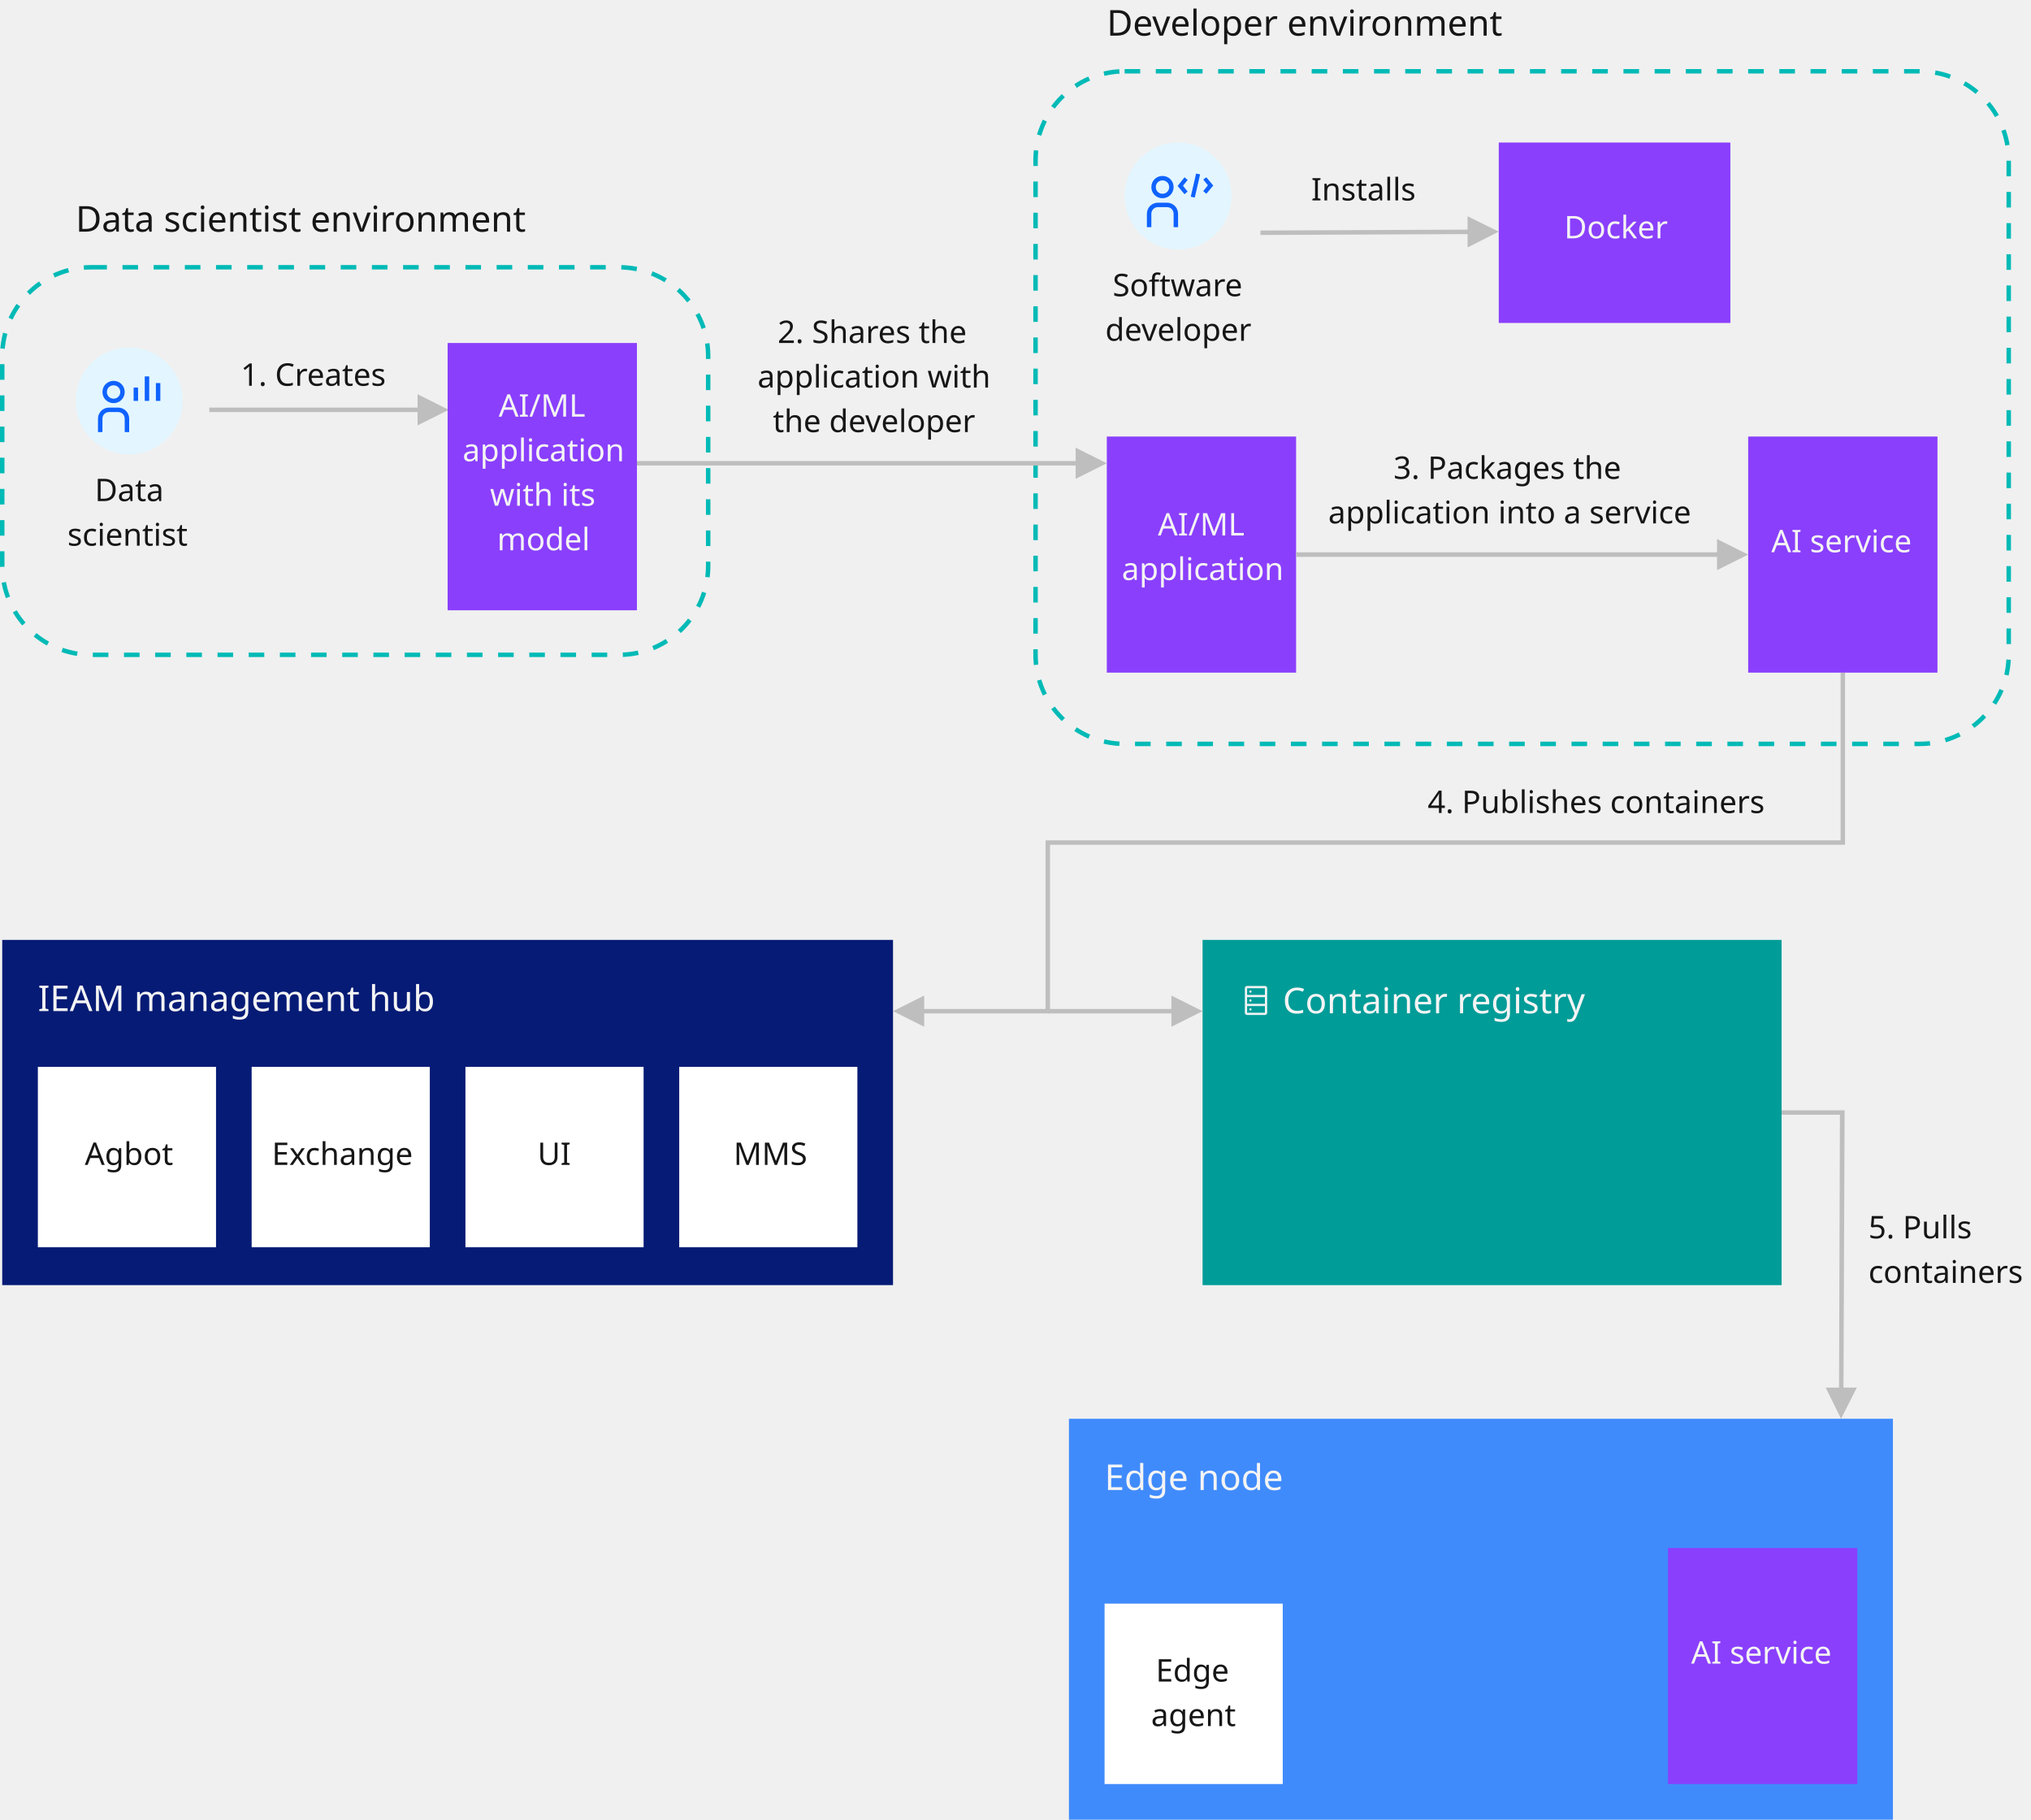
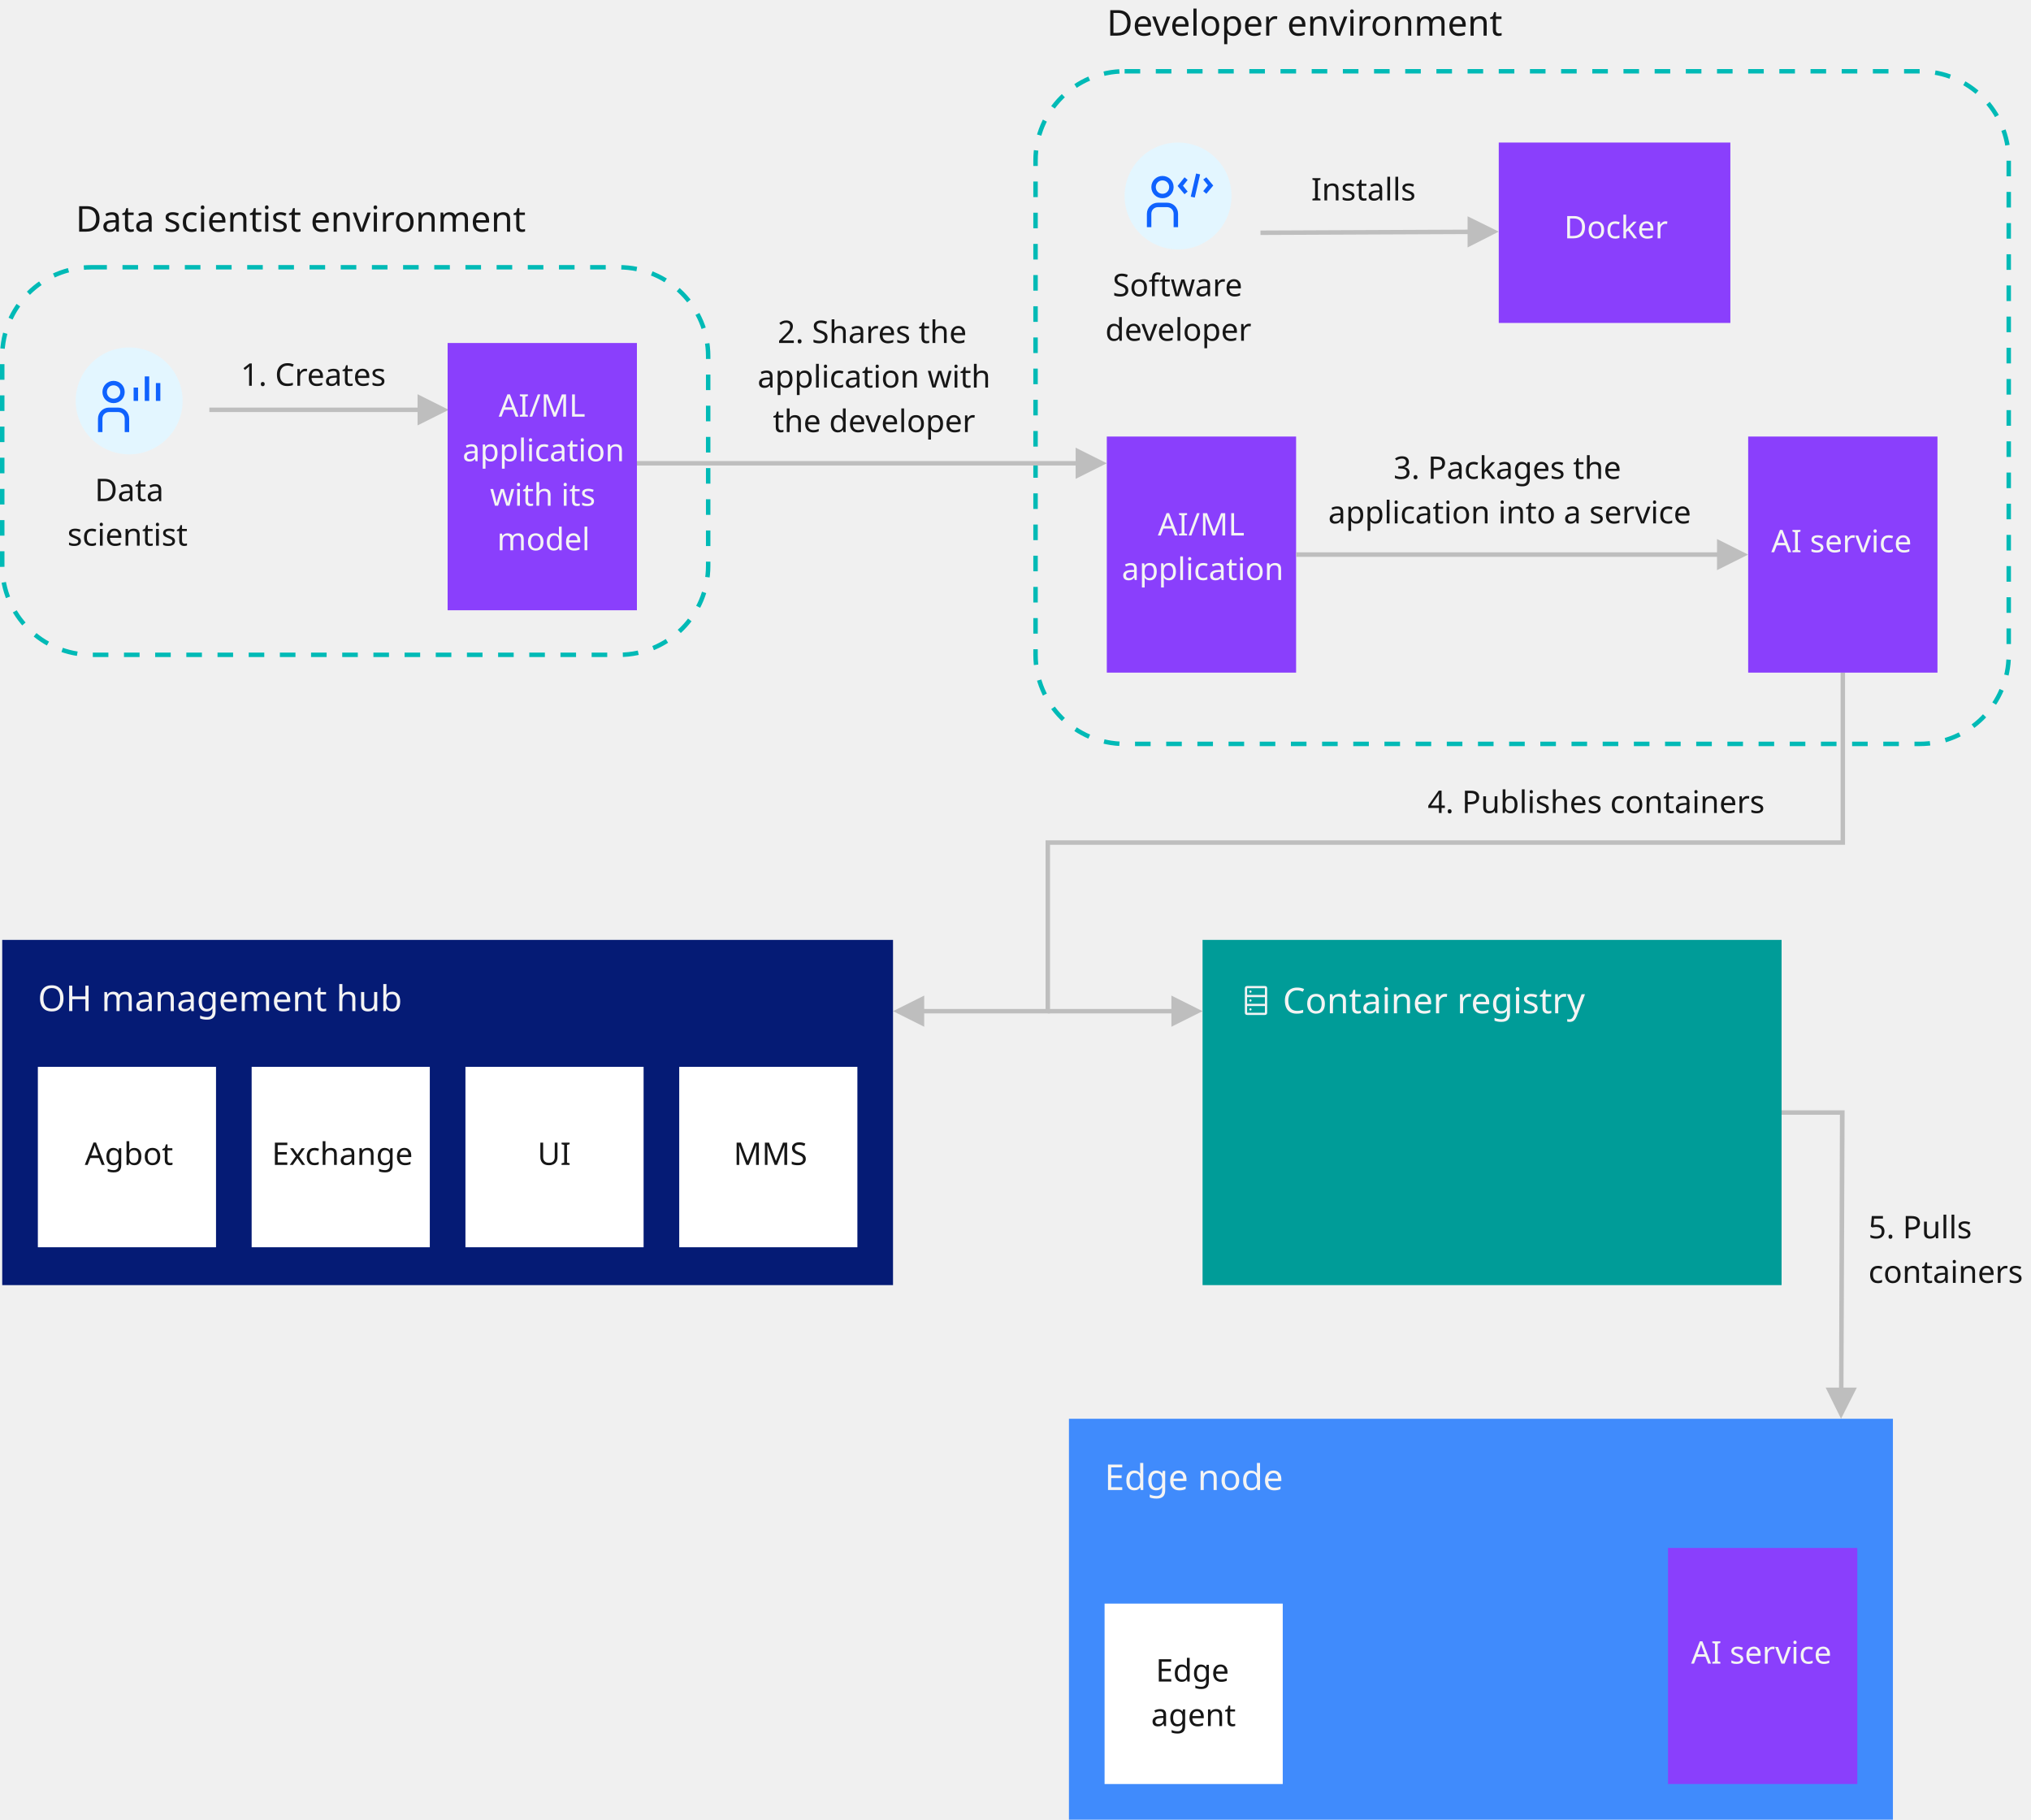
<svg xmlns="http://www.w3.org/2000/svg" version="1.1" id="Layer_1" x="0px" y="0px" viewBox="0 0 912 817" style="enable-background:new 0 0 912 817;" xml:space="preserve">
  <style type="text/css">
	.st0{fill-rule:evenodd;clip-rule:evenodd;fill:#408BFC;}
	.st1{fill-rule:evenodd;clip-rule:evenodd;fill:#FFFFFF;}
	.st2{fill-rule:evenodd;clip-rule:evenodd;fill:#8A3FFC;}
	.st3{fill:none;stroke:#00BAB6;stroke-width:2;stroke-dasharray:7;}
	.st4{fill-rule:evenodd;clip-rule:evenodd;fill:#E3F6FF;}
	.st5{fill-rule:evenodd;clip-rule:evenodd;fill:#0F62FE;}
	.st6{fill-rule:evenodd;clip-rule:evenodd;fill:#009C98;}
	.st7{fill:#BEBEBE;}
	.st8{fill-rule:evenodd;clip-rule:evenodd;fill:#051B75;}
	.st9{fill:#F908ED;}
	.st10{font-family:'IBMPlexSans';}
	.st11{font-size:14px;}
	.st12{fill-rule:evenodd;clip-rule:evenodd;fill:none;}
	.st13{fill:#161616;}
	.st14{fill:#F4F4F4;}
	.st15{font-family:'IBMPlexSans-Medium';}
	.st16{font-size:16px;}
	.st17{fill:none;}
</style>
  <rect id="Rectangle-Copy-14" x="480" y="637" class="st0" width="370" height="180" />
  <rect id="Rectangle-Copy-9" x="496" y="720" class="st1" width="80" height="81" />
  <rect id="Rectangle-Copy-18_1_" x="749" y="695" class="st2" width="85" height="106" />
  <path id="Rectangle-Copy-17" class="st3" d="M505,32h357c22.1,0,40,17.9,40,40v222c0,22.1-17.9,40-40,40H505c-22.1,0-40-17.9-40-40  V72C465,49.9,482.9,32,505,32z" />
  <path id="Rectangle-Copy-22" class="st3" d="M41,120h237c22.1,0,40,17.9,40,40v94c0,22.1-17.9,40-40,40H41c-22.1,0-40-17.9-40-40  v-94C1,137.9,18.9,120,41,120z" />
  <circle id="Oval-Copy-3" class="st4" cx="58" cy="180" r="24" />
  <path id="Shape" class="st5" d="M53,183c2.8,0,5,2.2,5,5v6h-2v-6c0-1.7-1.3-3-3-3h-4c-1.7,0-3,1.3-3,3v6h-2v-6c0-2.8,2.2-5,5-5H53z   M51,171c2.8,0,5,2.2,5,5s-2.2,5-5,5s-5-2.2-5-5S48.2,171,51,171z M72,172v8h-2v-8H72z M67,169v11h-2v-11H67z M62,174v6h-2v-6H62z   M51,173c-1.7,0-3,1.3-3,3c0,1.7,1.3,3,3,3c1.7,0,3-1.3,3-3S52.7,173,51,173z" />
  <circle id="Oval-Copy-3_1_" class="st4" cx="529" cy="88" r="24" />
  <path id="Shape_1_" class="st5" d="M524,91c2.8,0,5,2.2,5,5v6h-2v-6c0-1.7-1.3-3-3-3h-4c-1.7,0-3,1.3-3,3v6h-2v-6c0-2.8,2.2-5,5-5  H524z M522,79c2.8,0,5,2.2,5,5s-2.2,5-5,5s-5-2.2-5-5S519.2,79,522,79z M537.1,77.9l1.8,0.4l-2.4,10.4l-1.8-0.4L537.1,77.9z   M531.9,79.6l1.4,1.2l-2.1,2.6l2.1,2.6l-1.4,1.2l-3.1-3.7L531.9,79.6z M541.7,79.6l3.1,3.7l-3.1,3.7l-1.4-1.2l2.1-2.6l-2.1-2.6  L541.7,79.6z M522,81c-1.7,0-3,1.3-3,3c0,1.7,1.3,3,3,3s3-1.3,3-3S523.7,81,522,81z" />
  <rect id="Rectangle-Copy-14_1_" x="540" y="422" class="st6" width="260" height="155" />
  <path id="Line-2-Copy-37" class="st7" d="M828.5,302v77.3l-357,0V455H415v6l-14-7l14-7v6h54.5v-75.7l357,0V302H828.5z" />
  <path id="Line-5-Copy-3" class="st7" d="M828.3,498.5l0,1L827.8,623l6,0l-7.1,14l-6.9-14l6,0l0.4-122.5H800v-2H828.3z" />
  <path id="Line-5-Copy-4" class="st7" d="M526,447l14,7l-14,7v-6h-55.5v-2H526V447z" />
  <rect id="Rectangle-Copy-18_2_" x="1" y="422" class="st8" width="400" height="155" />
  <text transform="matrix(1 0 0 1 442.8637 174)" class="st9 st10 st11"> </text>
  <text transform="matrix(1 0 0 1 727.1121 215)" class="st9 st10 st11"> </text>
  <rect id="Rectangle-Copy-16" x="305" y="479" class="st1" width="80" height="81" />
  <rect id="Rectangle-Copy-16_1_" x="209" y="479" class="st1" width="80" height="81" />
  <rect id="Rectangle-Copy-16_2_" x="113" y="479" class="st1" width="80" height="81" />
  <rect id="Rectangle-Copy-16_3_" x="17" y="479" class="st1" width="80" height="81" />
  <rect id="Rectangle-Copy-18_3_" x="673" y="64" class="st2" width="104" height="81" />
  <rect id="Rectangle-Copy-18_4_" x="785" y="196" class="st2" width="85" height="106" />
  <rect id="Rectangle-Copy-18_5_" x="497" y="196" class="st2" width="85" height="106" />
  <path id="Line-2-Copy-20" class="st7" d="M659,97.1l14,6.9l-14,7.1l0-6l-92,0.4l-1,0l0-2l1,0l92-0.4L659,97.1z" />
  <path id="Line-2-Copy-25" class="st7" d="M187.5,177l14,7l-14,7v-6H94v-2h93.5V177z" />
  <path id="Line-2-Copy-27" class="st7" d="M483,201l14,7l-14,7v-6H286v-2h197V201z" />
  <path id="Line-2-Copy-29" class="st7" d="M771,242l14,7l-14,7v-6H582v-2h189V242z" />
  <rect x="25" y="214.6" class="st12" width="64.9" height="34.7" />
  <text transform="matrix(1 0 0 1 42.5615 224.9954)">
    <tspan x="0" y="0" class="st13 st10 st11">Data </tspan>
    <tspan x="-12.3" y="20" class="st13 st10 st11">scientist</tspan>
  </text>
  <rect x="94" y="162.8" class="st12" width="93.5" height="16.3" />
  <text transform="matrix(1 0 0 1 108.0956 173.1962)" class="st13 st10 st11">1. Creates</text>
  <rect x="328.8" y="143.6" class="st12" width="125.2" height="64.4" />
  <text transform="matrix(1 0 0 1 349.1719 154.0051)">
    <tspan x="0" y="0" class="st13 st10 st11">2. Shares the </tspan>
    <tspan x="-9" y="20" class="st13 st10 st11">application with </tspan>
    <tspan x="-2.1" y="40" class="st13 st10 st11">the developer</tspan>
  </text>
  <rect x="582.2" y="204.6" class="st12" width="188.3" height="37.3" />
  <text transform="matrix(1 0 0 1 625.7371 214.9965)">
    <tspan x="0" y="0" class="st13 st10 st11">3. Packages the</tspan>
    <tspan x="-29.3" y="20" class="st13 st10 st11">application into a service</tspan>
  </text>
  <rect x="491.3" y="122.6" class="st12" width="74.1" height="34.8" />
  <text transform="matrix(1 0 0 1 499.6205 132.9903)">
    <tspan x="0" y="0" class="st13 st10 st11">Software </tspan>
    <tspan x="-3.3" y="20" class="st13 st10 st11">developer</tspan>
  </text>
  <rect x="575.9" y="79.6" class="st12" width="74.1" height="14.9" />
  <text transform="matrix(1 0 0 1 588.7766 89.9882)" class="st13 st10 st11">Installs</text>
  <rect x="630.4" y="354.7" class="st12" width="170.9" height="14.9" />
  <text transform="matrix(1 0 0 1 641.0562 365.0254)" class="st13 st10 st11">4. Publishes containers</text>
  <rect x="839" y="545.6" class="st12" width="73" height="39.2" />
  <text transform="matrix(1 0 0 1 838.9998 555.9907)">
    <tspan x="0" y="0" class="st13 st10 st11">5. Pulls </tspan>
    <tspan x="0" y="20" class="st13 st10 st11">containers</tspan>
  </text>
  <rect x="305" y="512.7" class="st12" width="80" height="14.9" />
  <text transform="matrix(1 0 0 1 329.4114 523.0237)" class="st13 st10 st11">MMS</text>
  <rect x="502" y="744.6" class="st12" width="65.8" height="37.9" />
  <text transform="matrix(1 0 0 1 518.9951 754.9815)">
    <tspan x="0" y="0" class="st13 st10 st11">Edge </tspan>
    <tspan x="-2.1" y="20" class="st13 st10 st11">agent</tspan>
  </text>
  <rect x="749" y="736.6" class="st12" width="84.8" height="16.4" />
  <text transform="matrix(1 0 0 1 759.3896 746.9415)" class="st14 st10 st11">AI service</text>
  <rect x="209" y="512.7" class="st12" width="80" height="14.9" />
  <text transform="matrix(1 0 0 1 241.3772 523.0237)" class="st13 st10 st11">UI</text>
  <rect x="113" y="512.7" class="st12" width="80" height="14.9" />
  <text transform="matrix(1 0 0 1 122.0818 523.0237)" class="st13 st10 st11">Exchange</text>
  <rect x="17" y="512.7" class="st12" width="80" height="14.9" />
  <text transform="matrix(1 0 0 1 38.0725 523.0237)" class="st13 st10 st11">Agbot</text>
  <rect x="673" y="96.6" class="st12" width="104" height="14.9" />
  <text transform="matrix(1 0 0 1 702.3762 107.0062)" class="st14 st10 st11">Docker</text>
  <rect x="784.9" y="237.6" class="st12" width="85" height="14.9" />
  <text transform="matrix(1 0 0 1 795.3751 247.9524)" class="st14 st10 st11">AI service</text>
  <rect x="496.8" y="230.1" class="st12" width="85.2" height="34.7" />
  <text transform="matrix(1 0 0 1 519.9266 240.4189)">
    <tspan x="0" y="0" class="st14 st10 st11">AI/ML </tspan>
    <tspan x="-16.2" y="20" class="st14 st10 st11">application</tspan>
  </text>
  <rect x="17" y="442.1" class="st12" width="236.1" height="15.6" />
-   <text transform="matrix(1 0 0 1 17.0002 453.9669)" class="st14 st15 st16">IEAM management hub</text>
+   <text transform="matrix(1 0 0 1 17.0002 453.9669)" class="st14 st15 st16">OH management hub</text>
  <rect x="496" y="657.2" class="st12" width="236.1" height="15.6" />
  <text transform="matrix(1 0 0 1 496.0002 668.9938)" class="st14 st15 st16">Edge node</text>
  <rect x="34" y="92.2" class="st12" width="236.1" height="15.6" />
  <text transform="matrix(1 0 0 1 33.9919 104.0068)" class="st13 st15 st16">Data scientist environment</text>
  <rect x="497" y="4.2" class="st12" width="236.1" height="15.6" />
  <text transform="matrix(1 0 0 1 497.0002 15.9909)" class="st13 st15 st16">Developer environment</text>
  <rect id="Rectangle-Copy-18_6_" x="201" y="154" class="st2" width="85" height="120" />
  <rect x="203.1" y="176.7" class="st12" width="80.6" height="74.6" />
  <text transform="matrix(1 0 0 1 223.9288 187.0765)">
    <tspan x="0" y="0" class="st14 st10 st11">AI/ML </tspan>
    <tspan x="-16.2" y="20" class="st14 st10 st11">application </tspan>
    <tspan x="-3.9" y="40" class="st14 st10 st11">with its </tspan>
    <tspan x="-0.7" y="60" class="st14 st10 st11">model</tspan>
  </text>
  <rect x="576" y="443.1" class="st12" width="162.3" height="15.6" />
  <text transform="matrix(1 0 0 1 575.9996 454.9651)" class="st14 st15 st16">Container registry</text>
  <g>
    <path class="st14" d="M568,442.7h-8c-0.6,0-1,0.4-1,1v11c0,0.6,0.4,1,1,1h8c0.6,0,1-0.4,1-1v-11C569,443.1,568.6,442.7,568,442.7z    M568,443.7v3h-8v-3H568z M560,450.7v-3h8v3H560z M560,454.7v-3h8v3H560z" />
    <circle class="st14" cx="561.5" cy="445.2" r="0.5" />
    <circle class="st14" cx="561.5" cy="449.2" r="0.5" />
    <circle class="st14" cx="561.5" cy="453.2" r="0.5" />
    <rect id="_x3C_Transparent_Rectangle_x3E__616_" x="556" y="441.2" class="st17" width="16" height="16" />
  </g>
</svg>
